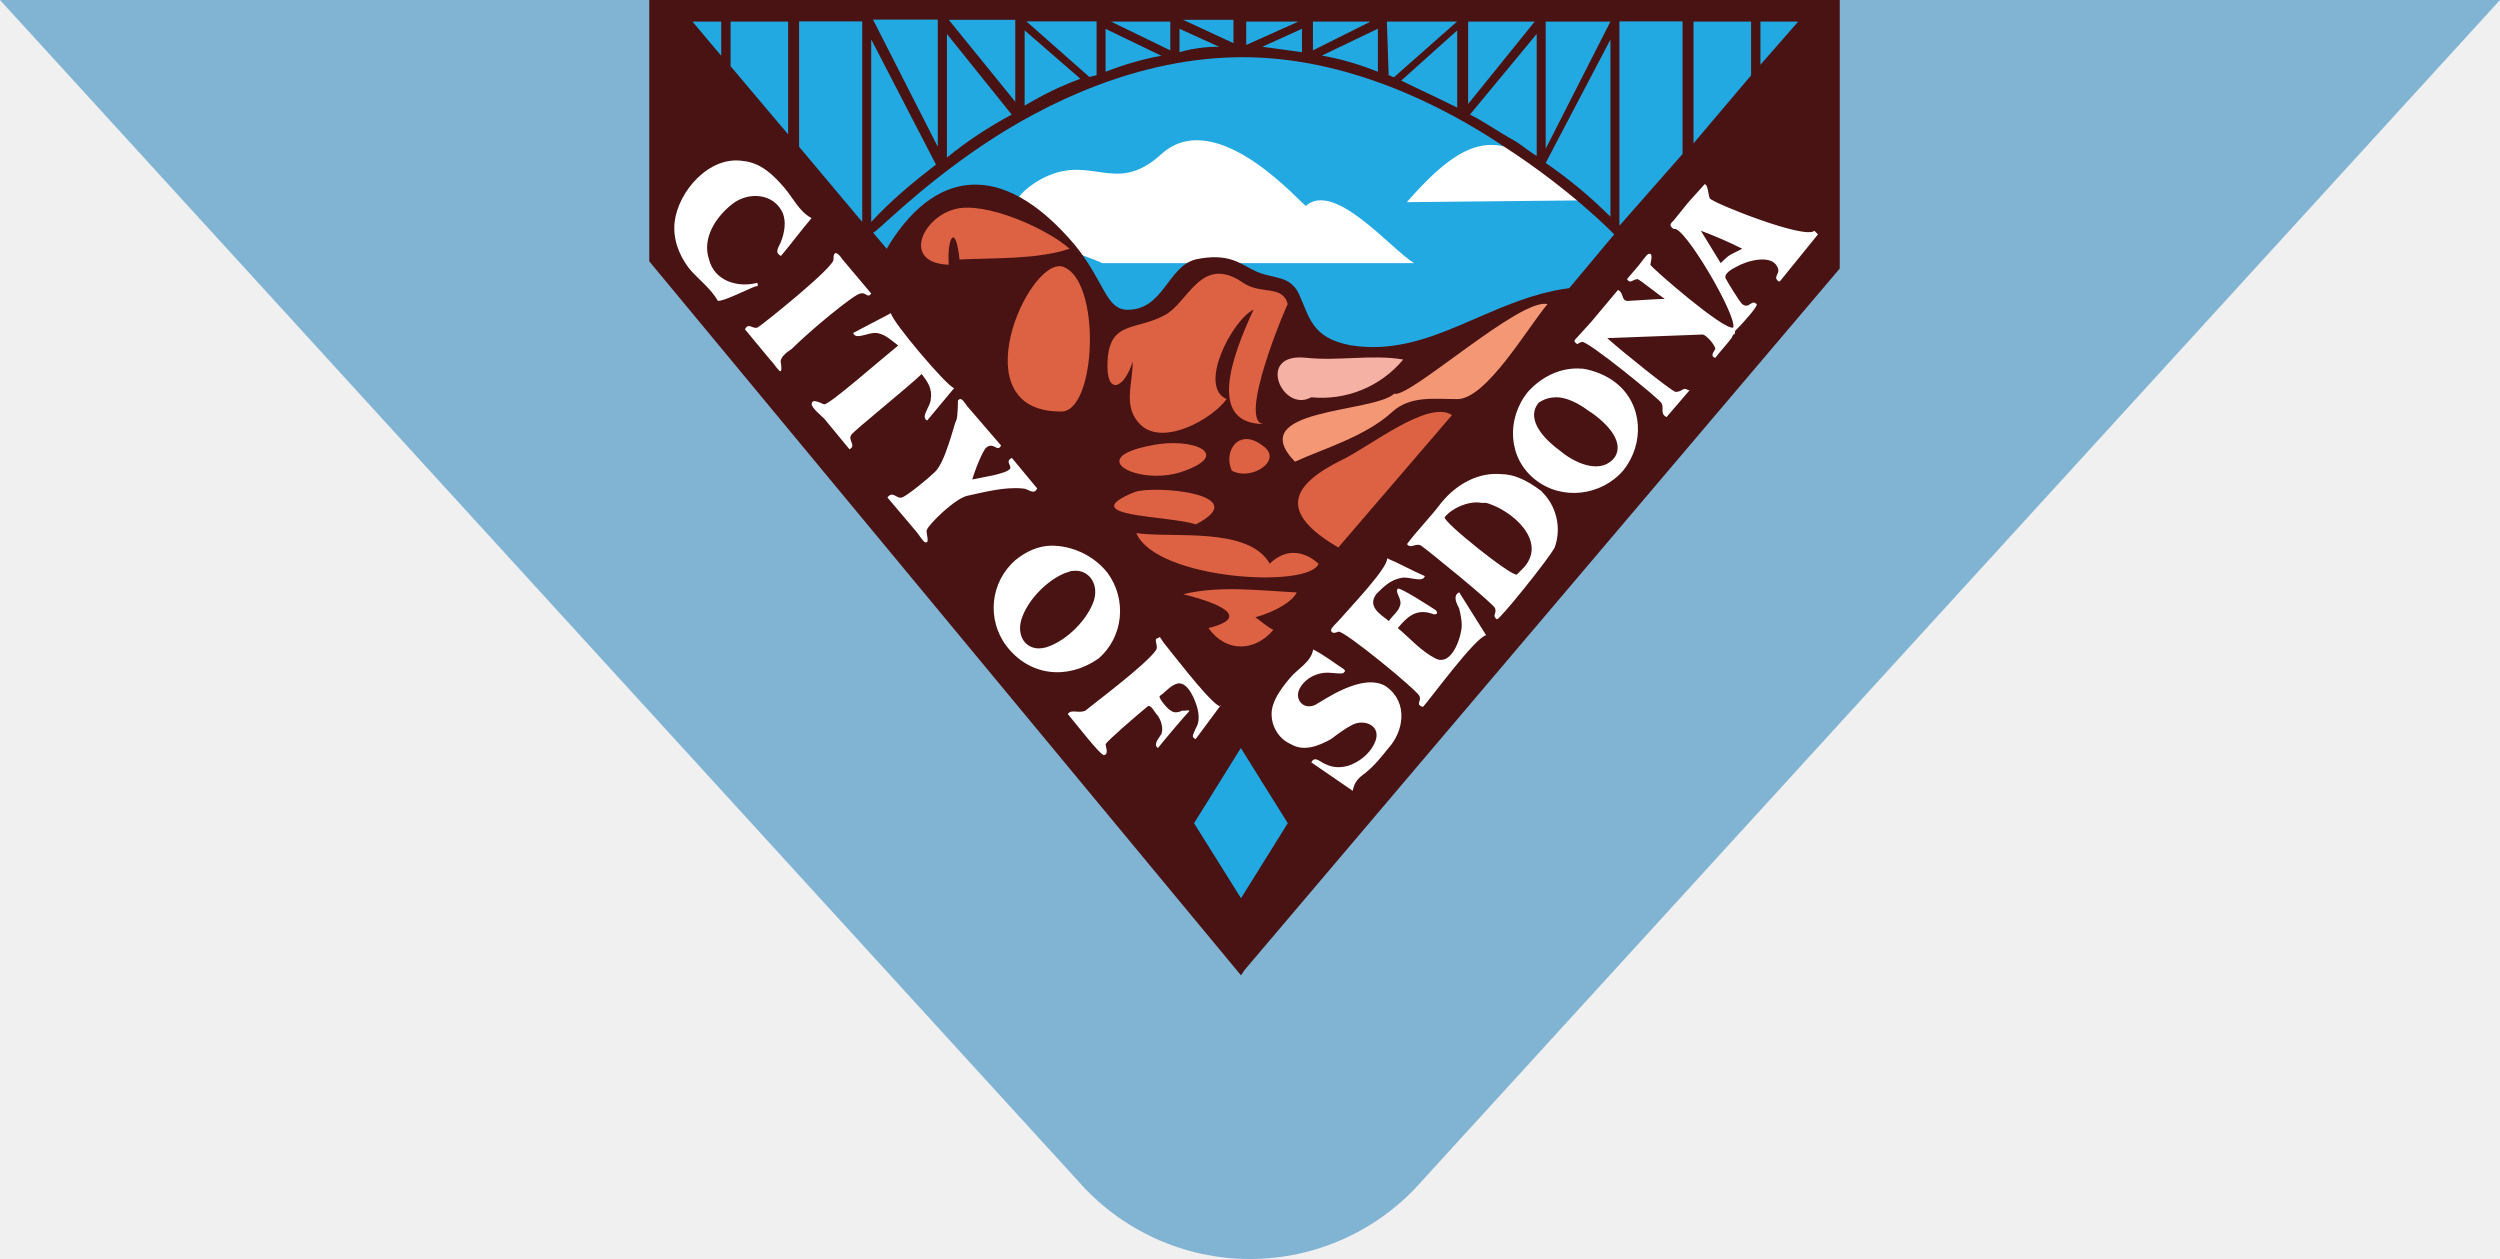
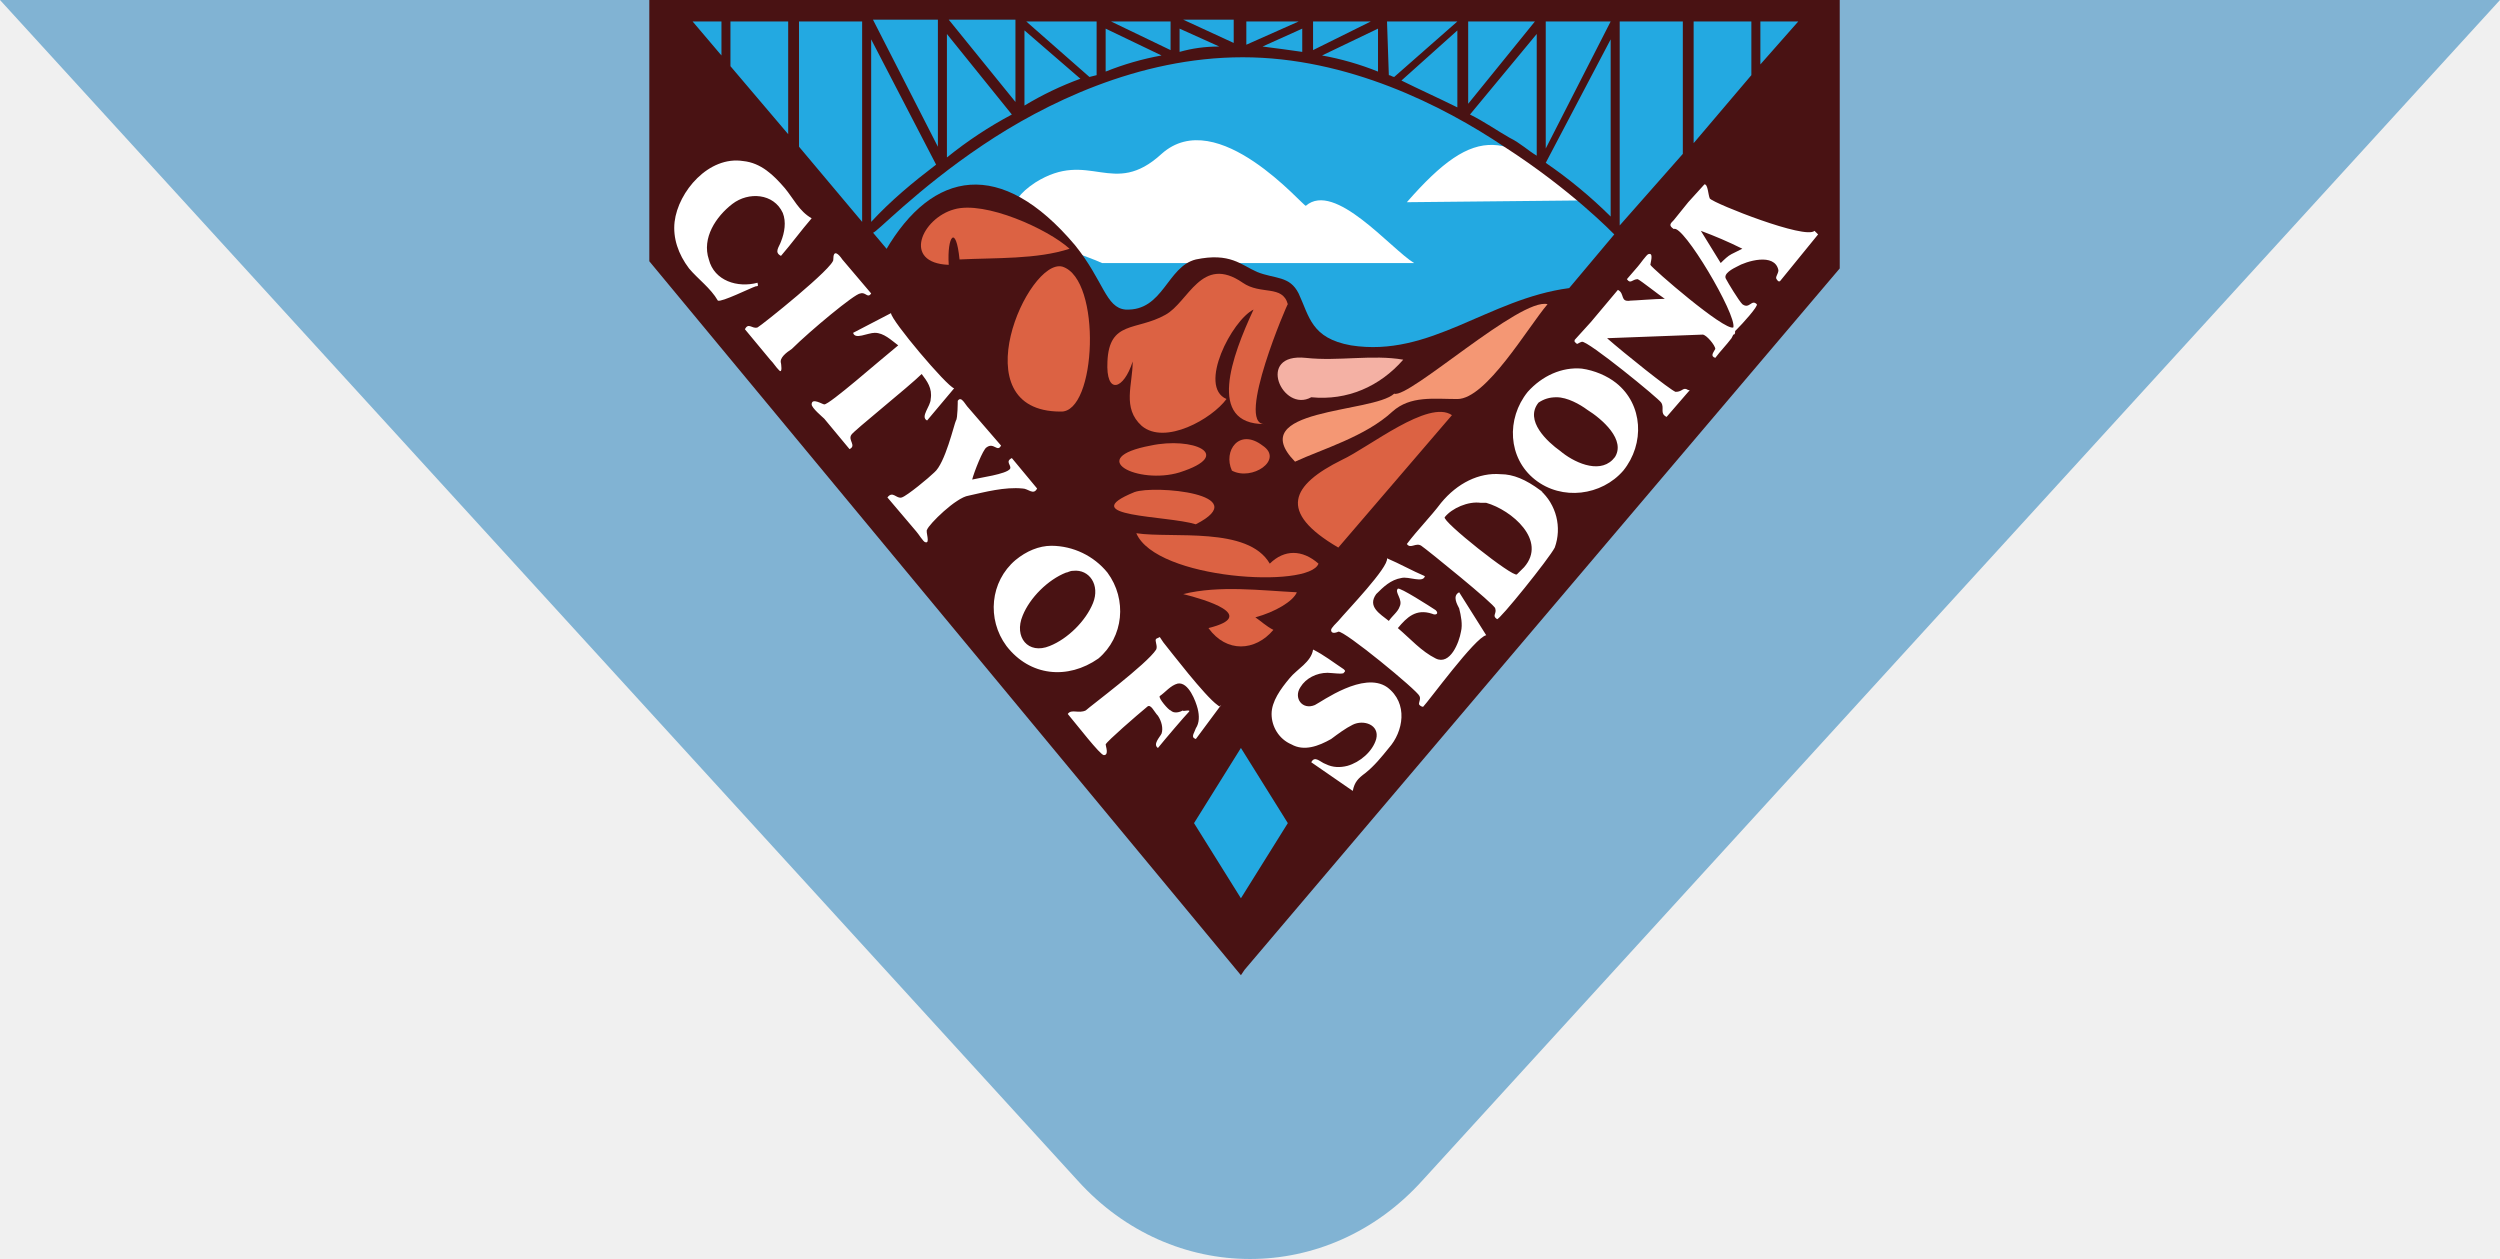
- <svg xmlns="http://www.w3.org/2000/svg" width="139" height="70" fill="none">
-   <path d="M139 0H0l59.93 65.65a12.7 12.7 0 0 0 19.14 0L139 0Z" fill="#81B3D3" />
-   <path d="M36.8.5 69 38.2 101.09.7 36.8.5Z" fill="#23A9E1" />
-   <path d="M61.27 14.63h17.35c-1.3-.8-4.41-4.58-6.01-3.19-.1.1-4.92-5.67-8.03-2.88-2.7 2.48-4-.3-7.02 1.59-3.6 2.39 2 3.68 3.71 4.47Zm26.78-3.49-9.83.1c3.91-4.47 5.62-3.98 9.83-.1Z" fill="#fff" />
-   <path d="M97.88 3.58V1.2h2.1l-2.1 2.4Zm-49.34 9.35c.1.1 2.4-2.38 6.11-4.87 3.41-2.29 8.63-4.88 14.45-4.88 5.81 0 11.13 2.69 14.54 4.98 3.7 2.39 6.01 4.77 6.11 4.87l-2.5 2.99c-4.52.6-7.73 3.88-12.14 3.18-2.2-.4-2.3-1.59-2.9-2.88-.5-1-1.31-.8-2.31-1.2-.9-.4-1.5-1.1-3.41-.7-1.6.4-1.8 2.9-3.91 2.8-1.1-.1-1.2-1.6-2.81-3.59-4.11-4.87-7.92-4.18-10.53.3L68.89 37.1 48.54 12.93ZM40.1 1.2v1.9l-1.6-1.9h1.6Zm54.06 0h3.2v2.99l-3.2 3.78V1.19Zm-4.12 11.35V1.19h3.51v7.37l-3.5 3.98c.1 0 0 0 0 0Zm-.5-10.35v9.85c-1.1-1.1-2.3-2.1-3.6-2.99l3.6-6.86Zm-4.1-.3v6.77c-.51-.3-.91-.7-1.51-1-.7-.4-1.4-.9-2.2-1.3l3.7-4.47Zm-4.42-.2v4.28c-1-.5-2.1-1-3.11-1.5l3.1-2.78Zm.6-.5h3.71l-3.7 4.58V1.19Zm4.31 0h3.61l-3.6 7.07V1.19Zm-8.82 0h3.9l-3.5 3.09c-.1 0-.2-.1-.3-.1l-.1-2.99Zm-.5.4v2.39c-1-.4-2-.7-3.11-.9l3.1-1.49Zm-4.22 0v1.3l-2.2-.3 2.2-1Zm-6.81 0 2.2 1c-.8 0-1.5.1-2.2.3v-1.3Zm-4.12 0 3.11 1.5c-1.1.2-2.1.5-3.1.89V1.59Zm3.61 1.2-3.3-1.6h3.3v1.6Zm3.51-.4-2.8-1.3h2.8v1.3Zm.7-1.2h2.91l-2.9 1.3v-1.3Zm3.72 0h3.2l-3.2 1.6v-1.6ZM60.57 4.28l-3.5-3.09h3.9v2.99l-.4.1Zm-3.6-2.59 3.1 2.69c-1.1.4-2.1.9-3.1 1.49V1.69Zm-4.32.2 3.6 4.48c-1.3.7-2.5 1.49-3.6 2.39V1.89Zm-4.21.3 3.6 6.96c-1.3 1-2.5 2-3.6 3.19V2.19Zm3.7 5.97-3.6-7.07h3.6v7.07Zm4.32-2.49L52.75 1.1h3.7v4.58Zm-12.64 1.8-3.2-3.79V1.2h3.2v6.27Zm.6-6.28h3.52v11.15l-3.51-4.18V1.19ZM69.3 0H36.1v14.53L69 54.23l.2-.3 33.09-39V0h-33Z" fill="#491213" />
-   <path d="m66.39 45.77 2.6-4.18 2.61 4.18-2.6 4.17-2.61-4.17Z" fill="#23A9E1" />
-   <path d="M74.41 30.44c-3.4-1.99-2.6-3.48.2-4.87 1.5-.7 4.81-3.38 6.12-2.49l-6.32 7.36Zm-2.3 2.5c-2.01-.1-4.32-.4-6.32.1 1.2.29 4.2 1.18 1.4 1.88 1 1.4 2.6 1.3 3.61.1-.4-.2-.7-.5-1-.7 1.1-.3 2.1-.9 2.3-1.39Zm1.2-1.6c-.9-.8-1.9-.8-2.71 0-1.2-2.09-5.42-1.4-7.42-1.7 1.1 2.6 9.63 3.1 10.13 1.7Zm-6.82-2.19c-1.6-.5-6.82-.4-3.41-1.79 1.1-.4 6.72.1 3.4 1.8Zm2-2.98c-.5-1.1.4-2.4 1.7-1.4 1.21.8-.6 2-1.7 1.4Zm-2.9.1c-2.31.7-5.32-.8-1.6-1.5 2.3-.5 4.7.5 1.6 1.5.1 0-.1 0 0 0Zm-2.61-6.17c-.5 1.59-1.5 1.89-1.4 0 .1-2.3 1.6-1.7 3.2-2.59 1.3-.7 2-3.38 4.32-1.8 1 .7 2.2.1 2.5 1.2 0-.1-2.9 6.67-1.3 6.67-3.21 0-1.8-3.78-.6-6.37-1.2.6-3.11 4.28-1.5 4.98-.8 1.1-3.42 2.58-4.72 1.49-1.1-1-.5-2.29-.5-3.58Zm-4.01 2.78c-5.62 0-1.8-8.55.1-8.06 2.2.7 1.9 8.16-.1 8.06Zm-6.22-8.16c-2.6-.1-1.5-2.58.3-3.08 1.7-.5 5.21 1.1 6.42 2.19-1.8.6-4.11.5-6.12.6-.2-2-.7-1.3-.6.3Z" fill="#DC6243" />
-   <path d="M72 25.67c-2.9-2.99 4.32-2.69 5.52-3.78.8.3 7.02-5.37 8.52-4.98-1.1 1.3-3.4 5.28-5.01 5.28-1.3 0-2.6-.2-3.61.7-1.5 1.39-3.91 2.08-5.42 2.78Z" fill="#F49774" />
-   <path d="M72.9 22.09c-1.6.9-3.1-2.49-.3-2.2 1.81.2 3.72-.2 5.42.1a5.9 5.9 0 0 1-5.11 2.1Z" fill="#F4B1A4" />
-   <path d="M51.25 20.8c.3.4.6.79.5 1.39 0 .4-.6 1-.2 1.19l1.5-1.8c-.4-.09-3.51-3.77-3.51-4.17l-2.1 1.1c.1.4.8 0 1.2 0 .5 0 .9.4 1.3.7-1.1.89-3.8 3.27-4.11 3.27-.1 0-.7-.4-.7 0 0 .2.6.7.7.8l1.4 1.7c.4-.2-.1-.5.1-.8.1-.2 3.21-2.69 3.92-3.39Zm-3.41-4.48c.3-.1.4.3.6 0l-1.6-1.9c-.2-.3-.5-.6-.5 0 .1.4-4.02 3.69-4.22 3.79-.3.1-.5-.3-.7.1l1.4 1.69c.2.2.3.4.5.6.2.2.1-.4.1-.4-.1-.3.3-.6.6-.8 1-1 3.51-3.08 3.82-3.08Zm-5.72-.6c-1.1.3-2.4-.1-2.7-1.3-.4-1.19.4-2.38 1.3-3.08.9-.7 2.3-.6 2.8.5.2.5.1 1.1-.1 1.6-.1.29-.4.59 0 .79.6-.7 1.1-1.4 1.7-2.1-.7-.39-1-1.09-1.5-1.68-.6-.7-1.3-1.4-2.3-1.5-1.9-.3-3.61 1.7-3.81 3.39-.1.9.2 1.79.8 2.58.5.6 1.2 1.1 1.6 1.8.2.1 1.8-.7 2.1-.8.21 0 .1-.1.1-.2-.5.2 0 0 0 0ZM67.69 39.2c-.7-.5-2.6-2.99-3-3.48l-.2-.3-.2.1c-.1.1.1.4 0 .6-.5.8-3.72 3.18-3.92 3.38-.4.2-.8-.1-1 .2.5.6 1.8 2.28 2 2.28.3 0 .1-.5.1-.6.1-.2 1.7-1.58 2.31-2.08.2-.2.4.3.6.5.2.3.3.7.2 1-.1.19-.5.59-.2.79.4-.5 1.5-1.8 1.7-2 .2-.2-.4 0-.3-.1-.2.1-.5.2-.7 0-.1 0-.7-.69-.6-.79.3-.2.6-.6 1-.7.6-.1 1 1 1.1 1.4.1.4.1.8-.1 1.1-.1.3-.3.49 0 .59l1.41-1.9c0 .1-.1.1-.2 0-.1 0 .1.1 0 0Zm-9.22-8.86c-.7 0-1.4.3-2.01.8a3.52 3.52 0 0 0-.5 4.78c1.3 1.69 3.4 1.89 5.11.7 1.4-1.2 1.6-3.3.5-4.78-.8-1-2-1.5-3.1-1.5Zm1.2 1.4c.9-.1 1.5.8 1.1 1.79-.4 1-1.4 1.99-2.4 2.39-1.2.5-2.01-.5-1.5-1.7.4-.99 1.4-1.99 2.4-2.38.1 0 .2-.1.4-.1Zm-2.8-4.58c.3 0 .6.4.8 0l-1.41-1.7c-.4.2 0 .4-.1.6-.2.3-1.7.5-2.1.6.1-.4.6-1.69.8-1.79.4-.3.6.3.8-.1l-1.8-2.09c-.2-.2-.4-.7-.6-.4 0 0 0 1-.1 1.1-.11.2-.61 2.39-1.21 2.89-.3.3-1.5 1.29-1.8 1.39-.3.1-.5-.4-.81 0l1.6 1.89c.1.1.4.6.5.6.3.1 0-.6.1-.7.1-.3 1.61-1.8 2.31-1.9.9-.19 2-.49 3.01-.39.2 0-.2 0 0 0Zm24.26 6.67c.1.4.2.9.1 1.29-.1.6-.6 1.89-1.4 1.5-.8-.4-1.4-1.1-2.11-1.7.5-.6 1-1.1 1.9-.8.2.1.4 0 .2-.2-.3-.2-2-1.29-2.1-1.19-.2.2.3.6.1 1-.1.3-.4.5-.6.8-.5-.4-1.2-.8-.7-1.5.4-.4.8-.8 1.4-.9.4-.1 1.2.3 1.3-.1-.7-.3-1.4-.7-2.1-.99.1.5-2.2 2.89-2.7 3.48-.1.1-.41.4-.41.5 0 .3.4.1.4.1.3-.1 4.41 3.28 4.51 3.58.1.2-.1.4 0 .5 0 0 .1.1.2.1.3-.3 2.91-3.88 3.51-3.98l-1.5-2.39c-.4.2-.1.7 0 .9Zm-4.01 4.37c-1.3-.9-3.61.8-4.01 1-.7.3-1.2-.4-.8-1 .3-.5.9-.8 1.5-.8.2 0 .9.1.9 0 .1-.1.1-.1 0-.2-.6-.39-1.1-.79-1.7-1.09-.1.7-.9 1.1-1.3 1.6-.5.6-1.01 1.29-1.01 1.99s.4 1.39 1.1 1.69c.7.4 1.5.1 2.21-.3.4-.3.8-.6 1.2-.8.6-.3 1.5 0 1.3.8-.2.7-.9 1.3-1.6 1.5-.4.1-.8.1-1.2-.1-.3-.1-.6-.5-.8-.1l2.3 1.58c.1-.5.3-.7.7-.99.5-.4.9-.9 1.3-1.4.81-.89 1.11-2.48-.1-3.38Zm17.65-27.95c0 .1 0 .1 0 0l-.9 1-.8.99c-.2.2-.3.3 0 .5.5-.3 3.5 4.77 3.3 5.47-.5.2-4.51-3.29-4.61-3.49 0-.1.2-.7-.1-.6-.1 0-.5.6-.6.7l-.6.7c.2.3.3 0 .6 0 .2.1 1.2.9 1.5 1.1-.5 0-1.7.1-1.9.1-.6.1-.3-.4-.7-.6l-1.5 1.79-.91 1v.1c.2.2.1.1.4 0 .3-.1 4.31 3.18 4.41 3.38.2.3-.1.6.3.8l1.2-1.4c.1-.1.1-.1 0-.1-.3-.2-.3.1-.7.1-.3-.1-2.9-2.19-3.8-2.99l5.3-.2c.2 0 .71.6.71.8-.1.2-.3.4 0 .5.3-.4.6-.7.9-1.1l.1-.2c.1 0 .1-.1.1-.2l.1-.1c.3-.3 1.2-1.29 1.1-1.39-.3-.3-.4.3-.8 0-.2-.2-.8-1.2-.9-1.39-.2-.3.4-.6.6-.7.5-.3 2.1-.8 2.31.2 0 .2-.2.4-.1.5 0 0 .1.2.2.1l2.1-2.59-.2-.2c-.5.5-5.51-1.49-5.81-1.79-.1-.2-.1-.8-.3-.8Zm-.2 2.58c.8.3 1.5.6 2.3 1l-.6.3c-.2.1-.4.3-.6.5l-1.1-1.8Zm-6.62 7.67c-1.1-.1-2.2.4-3 1.29-1.21 1.5-1.11 3.68.4 4.87 1.5 1.2 3.7.9 4.9-.5 1.2-1.49 1.1-3.68-.4-4.87-.5-.4-1.2-.7-1.9-.8Zm-1.4 1.59c.6 0 1.3.4 1.7.7.8.5 2.2 1.68 1.5 2.68 0-.1.1-.1-.1.1-.8.8-2.2.1-2.9-.5-.7-.5-2.01-1.69-1.2-2.68.3-.2.6-.3 1-.3Zm-3.11 4.27c-1.2-.1-2.41.5-3.31 1.6-.6.8-1.3 1.49-1.9 2.29.2.3.5-.1.8.1.3.2 4.1 3.28 4.1 3.48.1.3-.2.4.1.6.1.1 2.91-3.39 3.21-3.99.4-1.09.1-2.38-.8-3.18.1.1.2.1 0 0-.8-.6-1.5-.9-2.2-.9Zm-1.1 1.6h.3c1.4.4 3.4 2.09 2.1 3.58l-.4.4c-.2.2-4.21-2.99-4.01-3.19.4-.5 1.3-.9 2-.8Z" fill="#fff" />
+ <svg xmlns="http://www.w3.org/2000/svg" width="139" height="70" viewBox="0 0 139 70" fill="none">
+   <path d="M139 0H0l59.931 65.653c5.238 5.796 13.9 5.796 19.138 0L139 0Z" fill="#81B3D3" />
+   <path d="m36.804.497 32.191 37.707L101.086.696 36.804.497Z" fill="#23A9E1" />
+   <path d="M61.273 14.625h17.35c-1.304-.796-4.413-4.577-6.017-3.184-.1.1-4.914-5.67-8.023-2.885-2.708 2.487-4.012-.298-7.02 1.592-3.61 2.388 2.006 3.681 3.71 4.477Zm26.776-3.482-9.828.1c3.911-4.478 5.616-3.98 9.828-.1Z" fill="#fff" />
+   <path d="M97.877 3.582V1.194h2.106l-2.106 2.388Zm-49.34 9.352c.1.1 2.407-2.388 6.117-4.875 3.41-2.289 8.625-4.875 14.441-4.875 5.817 0 11.132 2.686 14.541 4.974 3.711 2.388 6.017 4.776 6.118 4.875l-2.507 2.985c-4.513.597-7.722 3.88-12.135 3.184-2.206-.398-2.306-1.592-2.908-2.886-.501-.994-1.304-.795-2.306-1.193-.903-.398-1.505-1.095-3.41-.697-1.605.398-1.805 2.885-3.911 2.786-1.103-.1-1.204-1.592-2.808-3.582-4.112-4.875-7.922-4.178-10.53.299l19.656 23.18-20.358-24.175Zm-8.424-11.74v1.89l-1.604-1.89h1.604Zm54.053 0h3.21v2.985l-3.21 3.78V1.194Zm-4.111 11.342V1.194h3.51v7.362l-3.51 3.98c.1 0 0 0 0 0Zm-.502-10.347v9.85a26.064 26.064 0 0 0-3.61-2.985l3.61-6.865Zm-4.111-.299v6.766c-.502-.299-.903-.697-1.505-.995-.702-.398-1.404-.896-2.206-1.294l3.71-4.477Zm-4.413-.199V5.97c-1.003-.497-2.106-.995-3.109-1.492l3.11-2.786Zm.602-.497h3.71l-3.71 4.576V1.194Zm4.312 0h3.61l-3.61 7.064V1.194Zm-8.825 0h3.911l-3.51 3.084c-.1 0-.2-.1-.3-.1l-.101-2.984Zm-.501.398V3.98a15.973 15.973 0 0 0-3.11-.896l3.11-1.492Zm-4.212 0v1.293c-.702-.1-1.404-.199-2.207-.298l2.207-.995Zm-6.82 0 2.207.995c-.803 0-1.505.1-2.207.298V1.592Zm-4.111 0 3.108 1.492a15.975 15.975 0 0 0-3.108.896V1.592Zm3.61 1.194-3.31-1.592h3.31v1.592Zm3.51-.398-2.808-1.294h2.808v1.294Zm.702-1.194h2.908l-2.908 1.293V1.194Zm3.71 0h3.21l-3.21 1.592V1.194ZM60.571 4.278l-3.51-3.084h3.911v2.985l-.4.1Zm-3.61-2.587 3.109 2.687A17.83 17.83 0 0 0 56.96 5.87V1.69Zm-4.312.2 3.61 4.476a22.625 22.625 0 0 0-3.61 2.388V1.89Zm-4.212.298 3.61 6.964c-1.304.995-2.507 1.99-3.61 3.184V2.189Zm3.71 5.97-3.61-7.065h3.61v7.064ZM56.46 5.67l-3.711-4.577h3.71v4.577ZM43.823 7.46l-3.21-3.78V1.194h3.21v6.268Zm.602-6.267h3.51v11.143l-3.51-4.179V1.194ZM69.296 0H36.102v14.526l32.893 39.696.2-.298 33.094-39V0H69.296Z" fill="#491213" />
+   <path d="m66.388 45.766 2.607-4.18 2.608 4.18-2.608 4.178-2.607-4.178Z" fill="#23A9E1" />
+   <path d="M74.41 30.444c-3.409-1.99-2.607-3.482.201-4.875 1.504-.697 4.814-3.383 6.117-2.487l-6.317 7.362Zm-2.306 2.487c-2.006-.1-4.312-.398-6.318.1 1.204.298 4.212 1.194 1.404 1.89 1.003 1.393 2.608 1.293 3.61.1-.4-.2-.702-.498-1.002-.697 1.103-.298 2.105-.895 2.306-1.393Zm1.204-1.592c-.903-.796-1.906-.796-2.708 0-1.204-2.089-5.415-1.392-7.421-1.691 1.103 2.587 9.627 3.084 10.129 1.691Zm-6.82-2.188c-1.604-.498-6.82-.398-3.41-1.791 1.104-.398 6.72.1 3.41 1.79Zm2.006-2.985c-.501-1.095.401-2.388 1.705-1.393 1.203.796-.602 1.99-1.705 1.393Zm-2.908.1c-2.307.696-5.315-.797-1.605-1.493 2.307-.497 4.714.497 1.605 1.492.1 0-.1 0 0 0Zm-2.608-6.169c-.501 1.592-1.504 1.89-1.404 0 .1-2.288 1.605-1.691 3.21-2.587 1.303-.696 2.005-3.382 4.312-1.79 1.002.696 2.206.099 2.507 1.193 0-.1-2.908 6.666-1.304 6.666-3.21 0-1.805-3.78-.602-6.367-1.203.597-3.109 4.278-1.504 4.974-.802 1.095-3.41 2.587-4.713 1.493-1.103-.995-.502-2.289-.502-3.582Zm-4.011 2.786c-5.616 0-1.805-8.556.1-8.059 2.206.696 1.906 8.158-.1 8.059Zm-6.218-8.158c-2.607-.1-1.504-2.587.301-3.085 1.705-.497 5.215 1.095 6.418 2.19-1.805.596-4.111.496-6.117.596-.2-1.99-.702-1.293-.602.299Z" fill="#DC6243" />
+   <path d="M72.004 25.669c-2.908-2.985 4.312-2.687 5.515-3.781.803.298 7.02-5.373 8.525-4.975-1.103 1.294-3.41 5.273-5.014 5.273-1.304 0-2.608-.199-3.61.697-1.505 1.393-3.912 2.09-5.416 2.786Z" fill="#F49774" />
+   <path d="M72.906 22.087c-1.605.895-3.109-2.487-.3-2.189 1.804.199 3.71-.199 5.415.1-1.304 1.492-3.11 2.288-5.115 2.089Z" fill="#F4B1A4" />
+   <path d="M51.245 20.794c.301.398.602.795.502 1.392 0 .398-.602.995-.201 1.194l1.504-1.79c-.4-.1-3.51-3.781-3.51-4.18l-2.106 1.095c.1.398.803 0 1.204 0 .501 0 .902.398 1.303.697-1.103.895-3.81 3.283-4.111 3.283-.1 0-.702-.398-.702 0 0 .199.602.696.702.796l1.404 1.691c.401-.199-.1-.497.1-.796.1-.199 3.21-2.686 3.911-3.382Zm-3.41-4.478c.301-.099.402.299.602 0l-1.604-1.89c-.2-.298-.502-.597-.502 0 .1.398-4.011 3.681-4.212 3.78-.3.1-.501-.298-.702.1.502.597.903 1.095 1.404 1.692.2.199.301.397.502.596.2.2.1-.397.1-.397-.1-.299.3-.597.602-.796 1.003-.995 3.51-3.085 3.81-3.085Zm-5.716-.596c-1.103.298-2.406-.1-2.707-1.294-.401-1.194.4-2.388 1.303-3.084.903-.697 2.307-.597 2.808.497.2.498.1 1.095-.1 1.592-.1.299-.401.597 0 .796.602-.696 1.103-1.393 1.705-2.09-.702-.397-1.003-1.094-1.504-1.69-.602-.697-1.304-1.393-2.307-1.493-1.905-.298-3.61 1.691-3.81 3.383-.101.895.2 1.79.802 2.587.501.597 1.203 1.094 1.604 1.79.2.1 1.805-.696 2.106-.795.2 0 .1-.1.1-.2-.501.2 0 0 0 0ZM67.692 39.2c-.702-.498-2.608-2.986-3.009-3.483l-.2-.298-.2.099c-.101.1.1.398 0 .597-.502.796-3.711 3.184-3.912 3.383-.401.199-.802-.1-1.003.199.502.597 1.805 2.288 2.006 2.288.3 0 .1-.498.1-.597.1-.199 1.705-1.592 2.307-2.09.2-.198.4.3.601.498.2.299.301.697.2.995-.1.199-.5.597-.2.796.401-.498 1.505-1.79 1.705-1.99.2-.199-.4 0-.3-.1-.201.1-.502.2-.703 0-.1 0-.702-.696-.601-.795.3-.2.601-.597 1.002-.697.602-.1 1.003.995 1.104 1.393.1.398.1.796-.1 1.094-.1.299-.302.498 0 .598l1.403-1.89c0 .099-.1.099-.2 0-.1 0 .1.099 0 0Zm-9.226-8.855c-.702 0-1.404.298-2.006.796-1.404 1.193-1.605 3.283-.502 4.775 1.304 1.691 3.41 1.89 5.115.696 1.404-1.194 1.605-3.283.501-4.775a4.048 4.048 0 0 0-3.108-1.492Zm1.203 1.392c.903-.1 1.504.796 1.103 1.791-.401.995-1.404 1.99-2.407 2.388-1.203.497-2.005-.497-1.504-1.691.401-.995 1.404-1.99 2.407-2.388.1 0 .2-.1.401-.1Zm-2.808-4.576c.3 0 .602.398.802 0l-1.404-1.692c-.4.2 0 .398-.1.598-.2.298-1.705.497-2.106.596.1-.398.602-1.69.802-1.79.402-.299.602.298.803-.1l-1.805-2.09c-.201-.198-.402-.696-.602-.397 0 0 0 .995-.1 1.094-.1.2-.602 2.388-1.204 2.886-.3.298-1.504 1.293-1.805 1.392-.3.1-.501-.398-.802 0l1.604 1.89c.1.1.401.598.502.598.3.1 0-.597.1-.697.1-.298 1.605-1.79 2.307-1.89.902-.2 2.005-.498 3.008-.398.2 0-.2 0 0 0Zm24.269 6.666c.1.398.2.895.1 1.293-.1.597-.602 1.89-1.404 1.492-.802-.398-1.404-1.094-2.106-1.69.502-.598 1.003-1.095 1.906-.797.2.1.4 0 .2-.199-.3-.199-2.006-1.293-2.106-1.194-.2.2.301.597.1.995-.1.299-.4.498-.601.796-.502-.398-1.204-.796-.702-1.492.4-.398.802-.796 1.404-.896.4-.1 1.203.299 1.303-.1-.702-.298-1.404-.695-2.106-.994.1.497-2.206 2.885-2.707 3.482-.1.1-.401.398-.401.498 0 .298.4.1.4.1.302-.1 4.413 3.282 4.514 3.58.1.2-.1.399 0 .498 0 0 .1.1.2.1.3-.299 2.908-3.88 3.51-3.98l-1.504-2.388c-.401.2-.1.697 0 .896Zm-4.012 4.377c-1.303-.895-3.61.796-4.01.995-.703.299-1.204-.398-.803-.995.3-.497.902-.796 1.504-.796.2 0 .903.1.903 0 .1-.1.1-.1 0-.199-.602-.398-1.103-.796-1.705-1.094-.1.696-.903 1.094-1.304 1.592-.501.597-1.003 1.293-1.003 1.99 0 .696.401 1.392 1.103 1.691.702.398 1.505.1 2.207-.298.4-.299.802-.598 1.203-.796.602-.299 1.504 0 1.304.796-.2.696-.903 1.293-1.605 1.492-.401.1-.802.1-1.203-.1-.301-.1-.602-.497-.803-.1l2.307 1.593c.1-.498.3-.697.702-.995.501-.398.903-.896 1.304-1.393.802-.896 1.103-2.487-.1-3.383Zm17.65-27.956c0 .099 0 .099 0 0l-.902.995-.802.994c-.201.2-.301.299 0 .498.501-.299 3.51 4.775 3.309 5.472-.502.199-4.513-3.283-4.613-3.482 0-.1.2-.697-.1-.597-.1 0-.502.597-.602.696l-.602.697c.2.298.301 0 .602 0 .2.099 1.203.895 1.504 1.094-.501 0-1.705.1-1.905.1-.602.099-.301-.398-.702-.598l-1.504 1.791-.903.995v.1c.2.199.1.1.401 0 .3-.1 4.312 3.183 4.413 3.382.2.299-.1.597.3.796l1.204-1.393c.1-.1.1-.1 0-.1-.301-.198-.301.1-.702.1-.301-.1-2.908-2.188-3.811-2.984l5.315-.2c.2 0 .702.598.702.797-.1.199-.3.398 0 .497.3-.398.602-.696.903-1.094l.1-.2c.1 0 .1-.099.1-.198l.1-.1c.301-.298 1.204-1.293 1.104-1.393-.301-.298-.402.299-.803 0-.2-.199-.802-1.194-.902-1.393-.2-.298.4-.596.602-.696.5-.298 2.105-.796 2.306.2 0 .198-.2.397-.1.497 0 0 .1.198.2.099l2.106-2.587-.2-.199c-.502.498-5.516-1.492-5.817-1.79-.1-.2-.1-.796-.3-.796Zm-.2 2.586c.802.299 1.504.597 2.306.995l-.601.299c-.2.1-.401.298-.602.497l-1.103-1.79Zm-6.619 7.661c-1.103-.1-2.206.398-3.008 1.293-1.204 1.493-1.104 3.681.4 4.875 1.505 1.194 3.711.896 4.915-.497 1.203-1.492 1.103-3.681-.401-4.875-.502-.398-1.204-.697-1.906-.796Zm-1.404 1.592c.602 0 1.304.398 1.705.696.802.498 2.206 1.692 1.504 2.686 0-.099.1-.099-.1.1-.802.796-2.206.1-2.908-.497-.702-.498-2.006-1.692-1.204-2.687.301-.199.602-.298 1.003-.298Zm-3.109 4.278c-1.203-.1-2.407.497-3.31 1.592-.6.796-1.303 1.492-1.904 2.288.2.299.501-.1.802.1.3.199 4.111 3.283 4.111 3.482.1.298-.2.398.1.597.101.1 2.909-3.383 3.21-3.98a2.938 2.938 0 0 0-.802-3.184c.1.1.2.1 0 0-.803-.597-1.505-.895-2.207-.895Zm-1.103 1.592h.301c1.404.398 3.41 2.09 2.106 3.581-.2.2 0 0-.401.398-.2.2-4.212-2.984-4.011-3.183.4-.498 1.303-.896 2.005-.796Z" fill="#fff" />
</svg>
